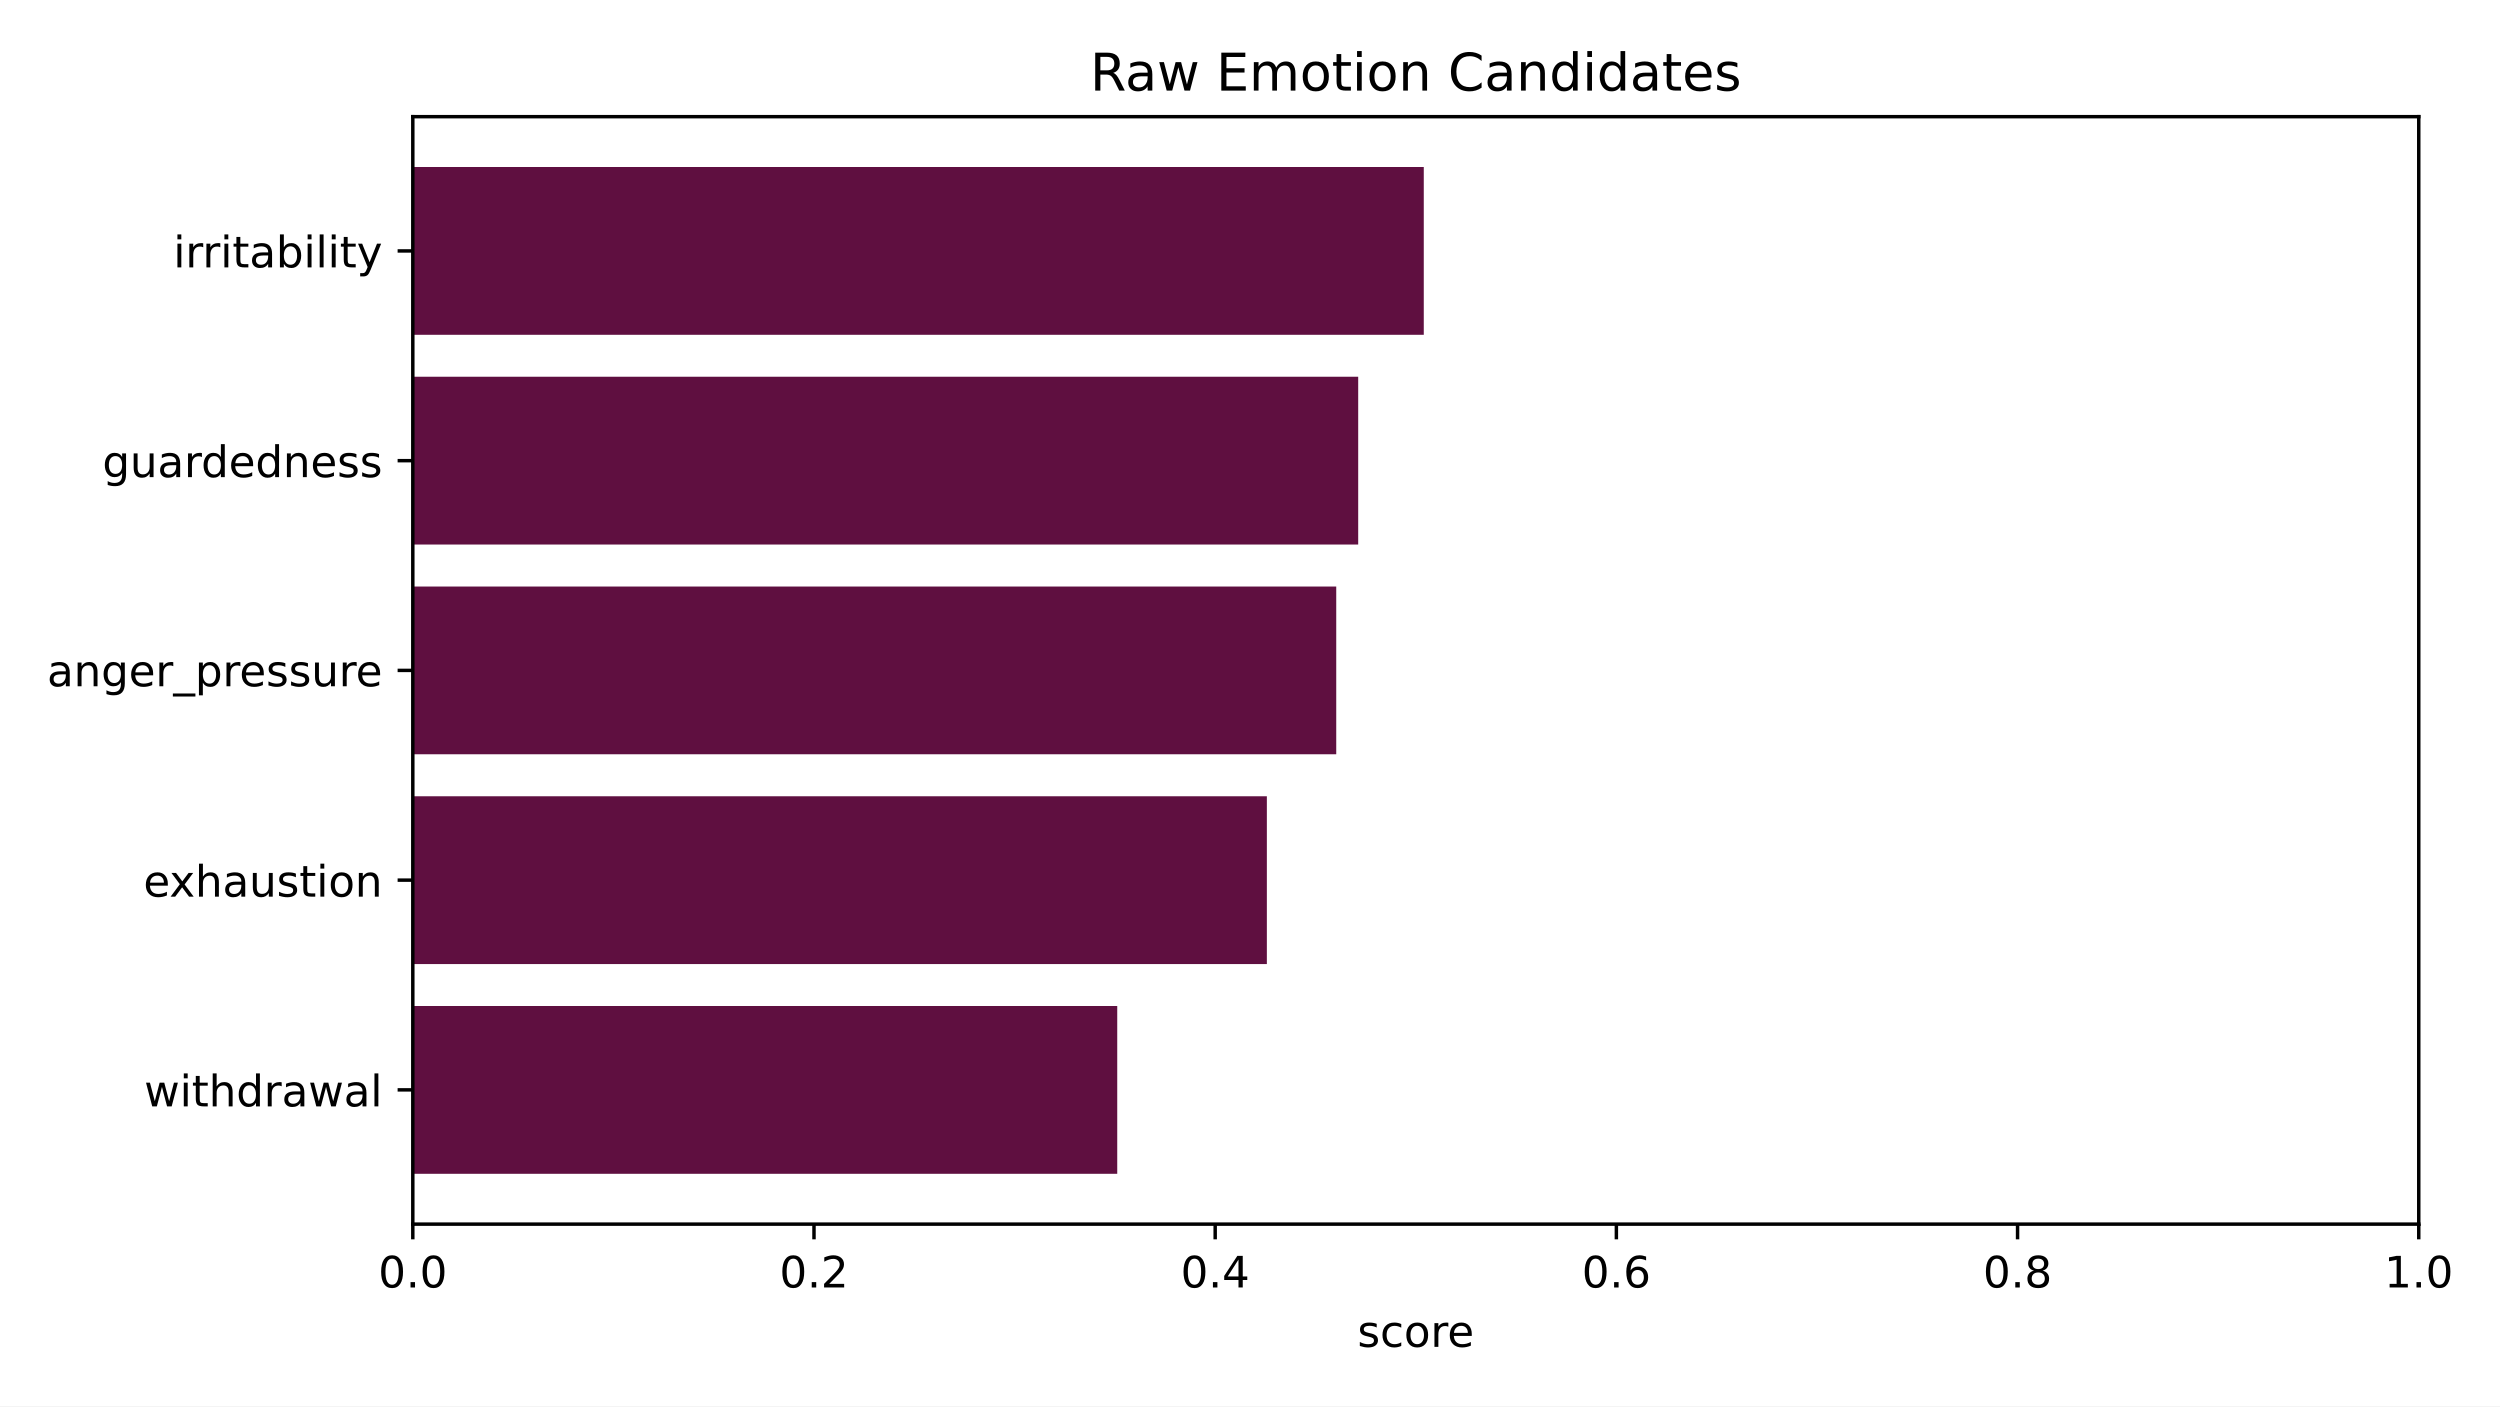
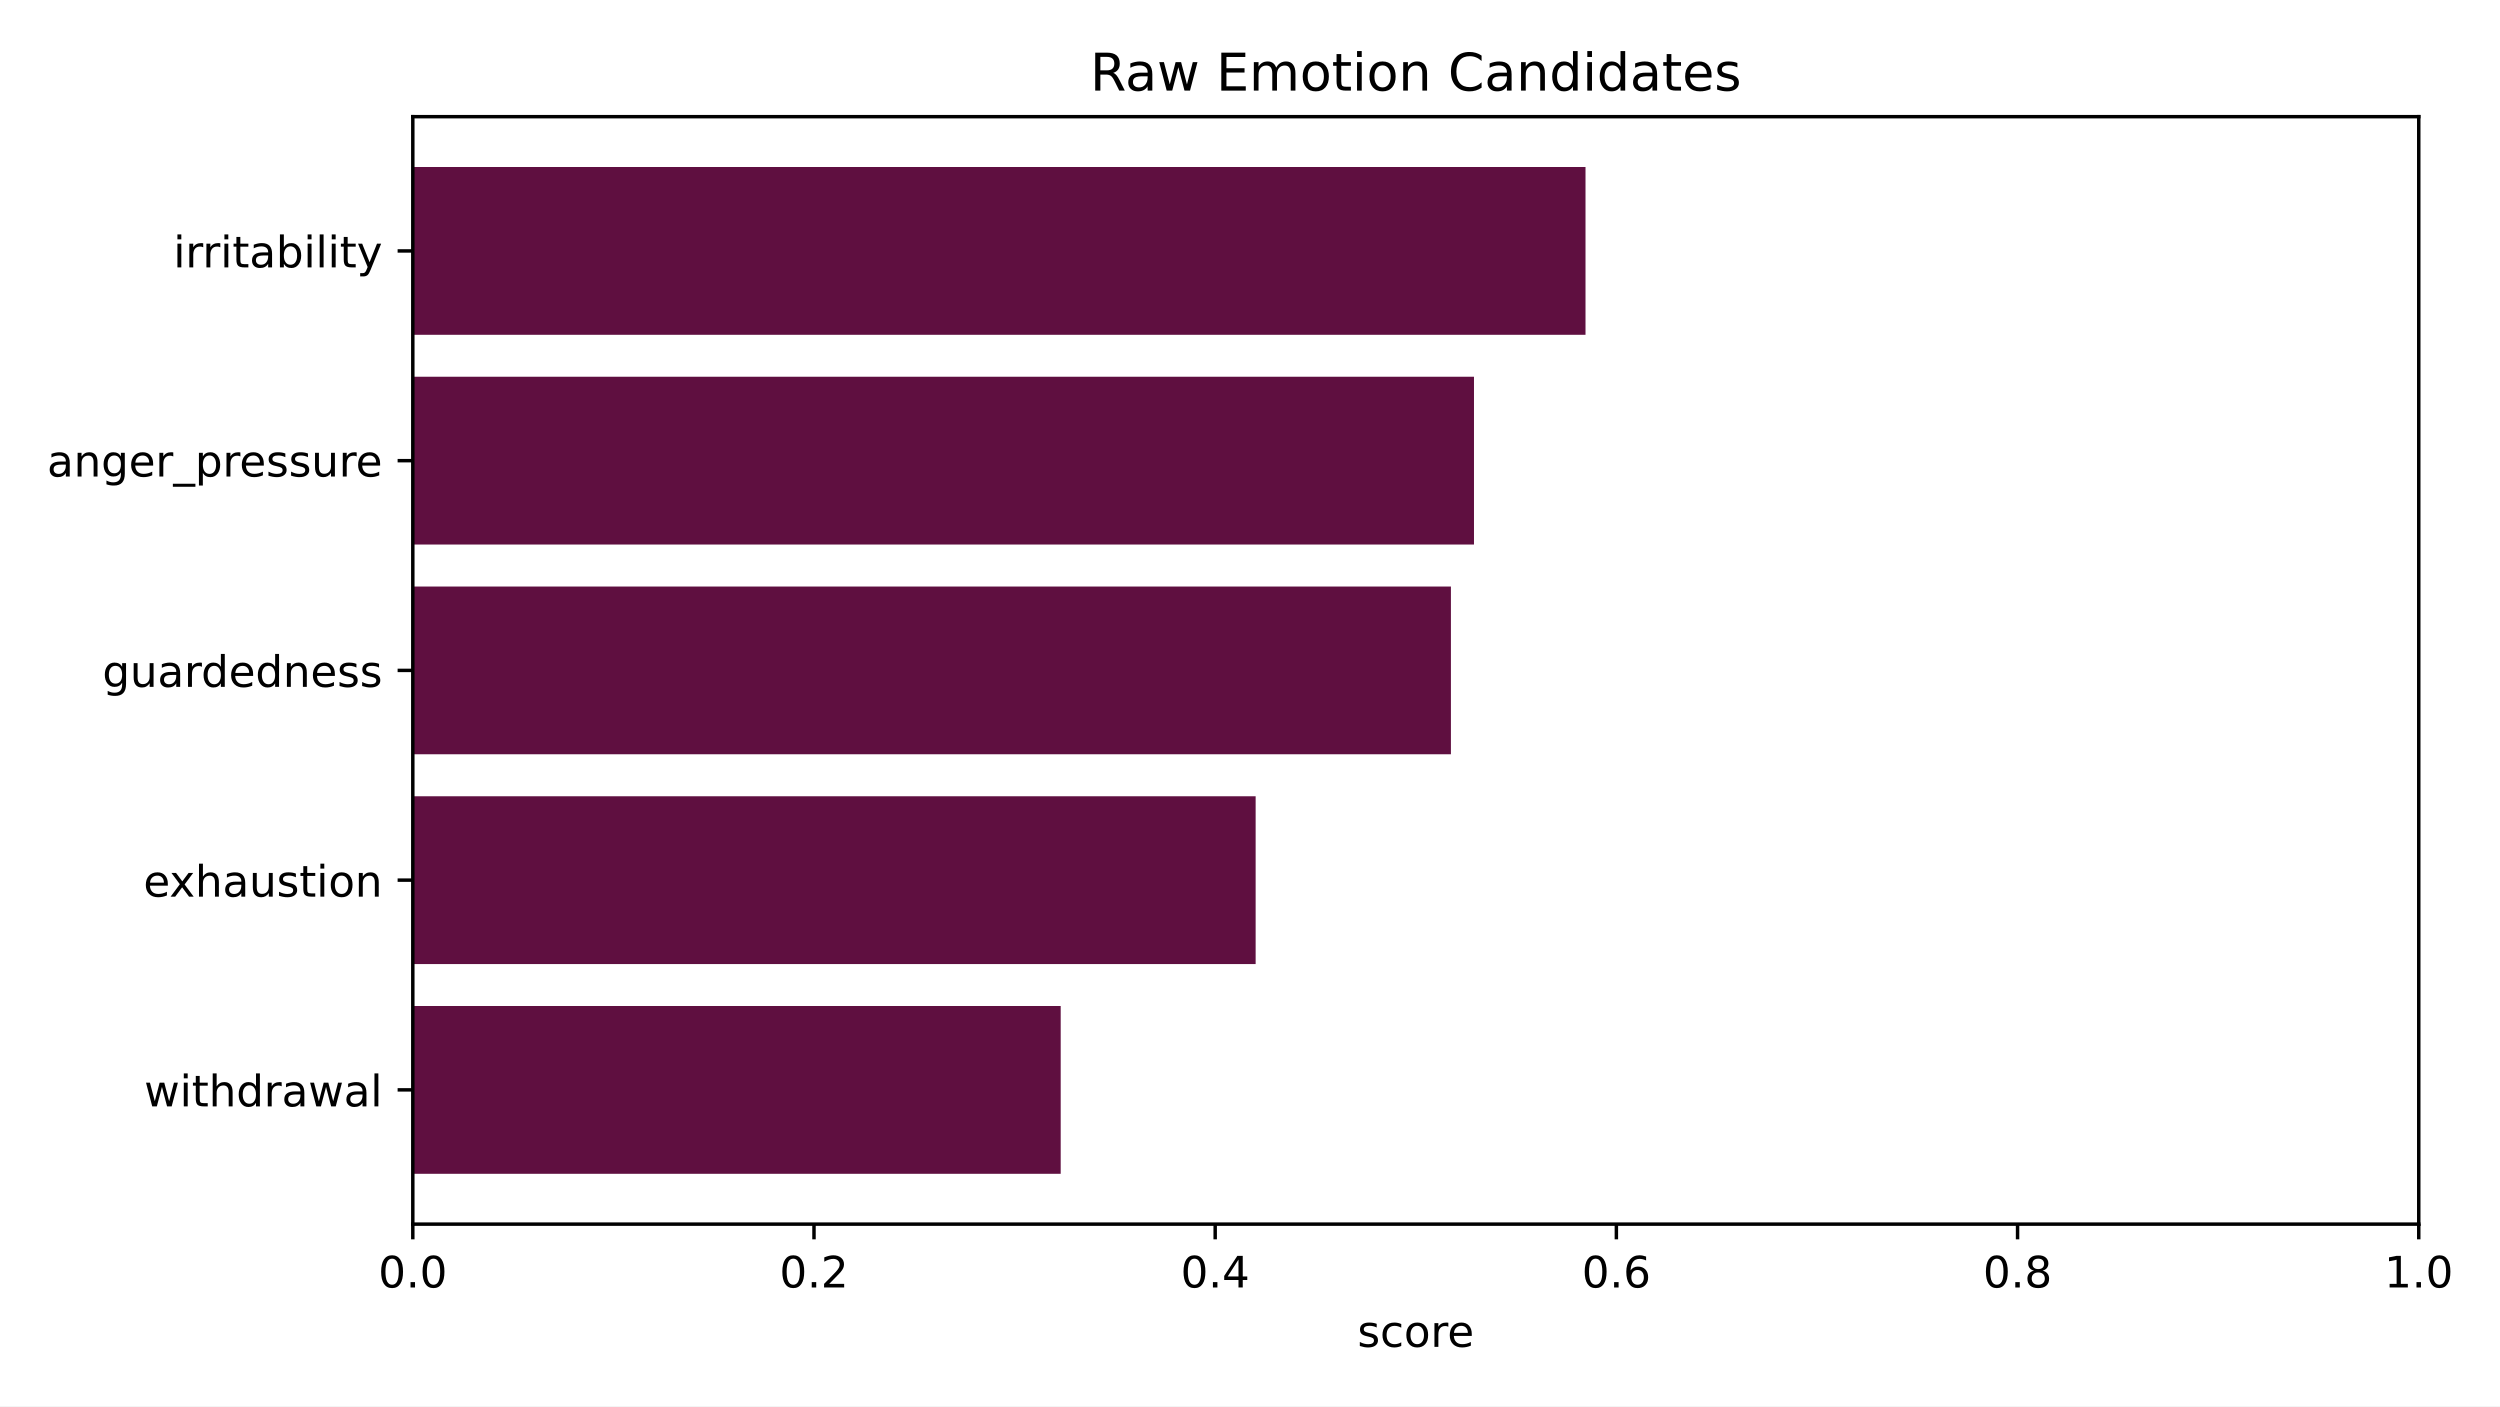
<svg xmlns="http://www.w3.org/2000/svg" xmlns:xlink="http://www.w3.org/1999/xlink" width="576pt" height="324pt" viewBox="0 0 576 324" version="1.1">
  <defs>
    <style type="text/css">*{stroke-linejoin: round; stroke-linecap: butt}</style>
  </defs>
  <g id="figure_1">
    <g id="patch_1">
      <path d="M 0 324  L 576 324  L 576 0  L 0 0  z " style="fill: #ffffff" />
    </g>
    <g id="axes_1">
      <g id="patch_2">
        <path d="M 95.11 282.04  L 557.28 282.04  L 557.28 26.88  L 95.11 26.88  z " style="fill: #ffffff" />
      </g>
      <g id="patch_3">
-         <path d="M 95.11 38.478  L 328.038 38.478  L 328.038 77.139  L 95.11 77.139  z " clip-path="url(#p30e79cfe92)" style="fill: #5f0f40" />
+         <path d="M 95.11 38.478  L 365.302 38.478  L 365.302 77.139  L 95.11 77.139  z " clip-path="url(#p0e1a3f50bd)" style="fill: #5f0f40" />
      </g>
      <g id="patch_4">
-         <path d="M 95.11 86.804  L 312.928 86.804  L 312.928 125.465  L 95.11 125.465  z " clip-path="url(#p30e79cfe92)" style="fill: #5f0f40" />
+         <path d="M 95.11 86.804  L 339.607 86.804  L 339.607 125.465  L 95.11 125.465  z " clip-path="url(#p0e1a3f50bd)" style="fill: #5f0f40" />
      </g>
      <g id="patch_5">
-         <path d="M 95.11 135.13  L 307.869 135.13  L 307.869 173.79  L 95.11 173.79  z " clip-path="url(#p30e79cfe92)" style="fill: #5f0f40" />
+         <path d="M 95.11 135.13  L 334.292 135.13  L 334.292 173.79  L 95.11 173.79  z " clip-path="url(#p0e1a3f50bd)" style="fill: #5f0f40" />
      </g>
      <g id="patch_6">
-         <path d="M 95.11 183.455  L 291.884 183.455  L 291.884 222.116  L 95.11 222.116  z " clip-path="url(#p30e79cfe92)" style="fill: #5f0f40" />
+         <path d="M 95.11 183.455  L 289.3 183.455  L 289.3 222.116  L 95.11 222.116  z " clip-path="url(#p0e1a3f50bd)" style="fill: #5f0f40" />
      </g>
      <g id="patch_7">
-         <path d="M 95.11 231.781  L 257.412 231.781  L 257.412 270.442  L 95.11 270.442  z " clip-path="url(#p30e79cfe92)" style="fill: #5f0f40" />
+         <path d="M 95.11 231.781  L 244.384 231.781  L 244.384 270.442  L 95.11 270.442  z " clip-path="url(#p0e1a3f50bd)" style="fill: #5f0f40" />
      </g>
      <g id="matplotlib.axis_1">
        <g id="xtick_1">
          <g id="line2d_1">
            <defs>
-               <path id="m977deb577b" d="M 0 0  L 0 3.5  " style="stroke: #000000; stroke-width: 0.8" />
+               <path id="meb6159e876" d="M 0 0  L 0 3.5  " style="stroke: #000000; stroke-width: 0.8" />
            </defs>
            <g>
-               <use xlink:href="#m977deb577b" x="95.11" y="282.04" style="stroke: #000000; stroke-width: 0.8" />
+               <use xlink:href="#meb6159e876" x="95.11" y="282.04" style="stroke: #000000; stroke-width: 0.8" />
            </g>
          </g>
          <g id="text_1">
            <g transform="translate(87.15844 296.6384) scale(0.1 -0.1)">
              <defs>
                <path id="DejaVuSans-30" d="M 2034 4250  Q 1547 4250 1301 3770  Q 1056 3291 1056 2328  Q 1056 1369 1301 889  Q 1547 409 2034 409  Q 2525 409 2770 889  Q 3016 1369 3016 2328  Q 3016 3291 2770 3770  Q 2525 4250 2034 4250  z M 2034 4750  Q 2819 4750 3233 4129  Q 3647 3509 3647 2328  Q 3647 1150 3233 529  Q 2819 -91 2034 -91  Q 1250 -91 836 529  Q 422 1150 422 2328  Q 422 3509 836 4129  Q 1250 4750 2034 4750  z " transform="scale(0.015625)" />
                <path id="DejaVuSans-2e" d="M 684 794  L 1344 794  L 1344 0  L 684 0  L 684 794  z " transform="scale(0.015625)" />
              </defs>
              <use xlink:href="#DejaVuSans-30" />
              <use xlink:href="#DejaVuSans-2e" transform="translate(63.62305 0)" />
              <use xlink:href="#DejaVuSans-30" transform="translate(95.41016 0)" />
            </g>
          </g>
        </g>
        <g id="xtick_2">
          <g id="line2d_2">
            <g>
-               <use xlink:href="#m977deb577b" x="187.544" y="282.04" style="stroke: #000000; stroke-width: 0.8" />
+               <use xlink:href="#meb6159e876" x="187.544" y="282.04" style="stroke: #000000; stroke-width: 0.8" />
            </g>
          </g>
          <g id="text_2">
            <g transform="translate(179.5924 296.6384) scale(0.1 -0.1)">
              <defs>
                <path id="DejaVuSans-32" d="M 1228 531  L 3431 531  L 3431 0  L 469 0  L 469 531  Q 828 903 1448 1529  Q 2069 2156 2228 2338  Q 2531 2678 2651 2914  Q 2772 3150 2772 3378  Q 2772 3750 2511 3984  Q 2250 4219 1831 4219  Q 1534 4219 1204 4116  Q 875 4013 500 3803  L 500 4441  Q 881 4594 1212 4672  Q 1544 4750 1819 4750  Q 2544 4750 2975 4387  Q 3406 4025 3406 3419  Q 3406 3131 3298 2873  Q 3191 2616 2906 2266  Q 2828 2175 2409 1742  Q 1991 1309 1228 531  z " transform="scale(0.015625)" />
              </defs>
              <use xlink:href="#DejaVuSans-30" />
              <use xlink:href="#DejaVuSans-2e" transform="translate(63.62305 0)" />
              <use xlink:href="#DejaVuSans-32" transform="translate(95.41016 0)" />
            </g>
          </g>
        </g>
        <g id="xtick_3">
          <g id="line2d_3">
            <g>
-               <use xlink:href="#m977deb577b" x="279.978" y="282.04" style="stroke: #000000; stroke-width: 0.8" />
+               <use xlink:href="#meb6159e876" x="279.978" y="282.04" style="stroke: #000000; stroke-width: 0.8" />
            </g>
          </g>
          <g id="text_3">
            <g transform="translate(272.0264 296.6384) scale(0.1 -0.1)">
              <defs>
                <path id="DejaVuSans-34" d="M 2419 4116  L 825 1625  L 2419 1625  L 2419 4116  z M 2253 4666  L 3047 4666  L 3047 1625  L 3713 1625  L 3713 1100  L 3047 1100  L 3047 0  L 2419 0  L 2419 1100  L 313 1100  L 313 1709  L 2253 4666  z " transform="scale(0.015625)" />
              </defs>
              <use xlink:href="#DejaVuSans-30" />
              <use xlink:href="#DejaVuSans-2e" transform="translate(63.62305 0)" />
              <use xlink:href="#DejaVuSans-34" transform="translate(95.41016 0)" />
            </g>
          </g>
        </g>
        <g id="xtick_4">
          <g id="line2d_4">
            <g>
-               <use xlink:href="#m977deb577b" x="372.412" y="282.04" style="stroke: #000000; stroke-width: 0.8" />
+               <use xlink:href="#meb6159e876" x="372.412" y="282.04" style="stroke: #000000; stroke-width: 0.8" />
            </g>
          </g>
          <g id="text_4">
            <g transform="translate(364.4604 296.6384) scale(0.1 -0.1)">
              <defs>
                <path id="DejaVuSans-36" d="M 2113 2584  Q 1688 2584 1439 2293  Q 1191 2003 1191 1497  Q 1191 994 1439 701  Q 1688 409 2113 409  Q 2538 409 2786 701  Q 3034 994 3034 1497  Q 3034 2003 2786 2293  Q 2538 2584 2113 2584  z M 3366 4563  L 3366 3988  Q 3128 4100 2886 4159  Q 2644 4219 2406 4219  Q 1781 4219 1451 3797  Q 1122 3375 1075 2522  Q 1259 2794 1537 2939  Q 1816 3084 2150 3084  Q 2853 3084 3261 2657  Q 3669 2231 3669 1497  Q 3669 778 3244 343  Q 2819 -91 2113 -91  Q 1303 -91 875 529  Q 447 1150 447 2328  Q 447 3434 972 4092  Q 1497 4750 2381 4750  Q 2619 4750 2861 4703  Q 3103 4656 3366 4563  z " transform="scale(0.015625)" />
              </defs>
              <use xlink:href="#DejaVuSans-30" />
              <use xlink:href="#DejaVuSans-2e" transform="translate(63.62305 0)" />
              <use xlink:href="#DejaVuSans-36" transform="translate(95.41016 0)" />
            </g>
          </g>
        </g>
        <g id="xtick_5">
          <g id="line2d_5">
            <g>
-               <use xlink:href="#m977deb577b" x="464.846" y="282.04" style="stroke: #000000; stroke-width: 0.8" />
+               <use xlink:href="#meb6159e876" x="464.846" y="282.04" style="stroke: #000000; stroke-width: 0.8" />
            </g>
          </g>
          <g id="text_5">
            <g transform="translate(456.8944 296.6384) scale(0.1 -0.1)">
              <defs>
                <path id="DejaVuSans-38" d="M 2034 2216  Q 1584 2216 1326 1975  Q 1069 1734 1069 1313  Q 1069 891 1326 650  Q 1584 409 2034 409  Q 2484 409 2743 651  Q 3003 894 3003 1313  Q 3003 1734 2745 1975  Q 2488 2216 2034 2216  z M 1403 2484  Q 997 2584 770 2862  Q 544 3141 544 3541  Q 544 4100 942 4425  Q 1341 4750 2034 4750  Q 2731 4750 3128 4425  Q 3525 4100 3525 3541  Q 3525 3141 3298 2862  Q 3072 2584 2669 2484  Q 3125 2378 3379 2068  Q 3634 1759 3634 1313  Q 3634 634 3220 271  Q 2806 -91 2034 -91  Q 1263 -91 848 271  Q 434 634 434 1313  Q 434 1759 690 2068  Q 947 2378 1403 2484  z M 1172 3481  Q 1172 3119 1398 2916  Q 1625 2713 2034 2713  Q 2441 2713 2670 2916  Q 2900 3119 2900 3481  Q 2900 3844 2670 4047  Q 2441 4250 2034 4250  Q 1625 4250 1398 4047  Q 1172 3844 1172 3481  z " transform="scale(0.015625)" />
              </defs>
              <use xlink:href="#DejaVuSans-30" />
              <use xlink:href="#DejaVuSans-2e" transform="translate(63.62305 0)" />
              <use xlink:href="#DejaVuSans-38" transform="translate(95.41016 0)" />
            </g>
          </g>
        </g>
        <g id="xtick_6">
          <g id="line2d_6">
            <g>
-               <use xlink:href="#m977deb577b" x="557.28" y="282.04" style="stroke: #000000; stroke-width: 0.8" />
+               <use xlink:href="#meb6159e876" x="557.28" y="282.04" style="stroke: #000000; stroke-width: 0.8" />
            </g>
          </g>
          <g id="text_6">
            <g transform="translate(549.3284 296.6384) scale(0.1 -0.1)">
              <defs>
                <path id="DejaVuSans-31" d="M 794 531  L 1825 531  L 1825 4091  L 703 3866  L 703 4441  L 1819 4666  L 2450 4666  L 2450 531  L 3481 531  L 3481 0  L 794 0  L 794 531  z " transform="scale(0.015625)" />
              </defs>
              <use xlink:href="#DejaVuSans-31" />
              <use xlink:href="#DejaVuSans-2e" transform="translate(63.62305 0)" />
              <use xlink:href="#DejaVuSans-30" transform="translate(95.41016 0)" />
            </g>
          </g>
        </g>
        <g id="text_7">
          <g transform="translate(312.7622 310.3166) scale(0.1 -0.1)">
            <defs>
              <path id="DejaVuSans-73" d="M 2834 3397  L 2834 2853  Q 2591 2978 2328 3040  Q 2066 3103 1784 3103  Q 1356 3103 1142 2972  Q 928 2841 928 2578  Q 928 2378 1081 2264  Q 1234 2150 1697 2047  L 1894 2003  Q 2506 1872 2764 1633  Q 3022 1394 3022 966  Q 3022 478 2636 193  Q 2250 -91 1575 -91  Q 1294 -91 989 -36  Q 684 19 347 128  L 347 722  Q 666 556 975 473  Q 1284 391 1588 391  Q 1994 391 2212 530  Q 2431 669 2431 922  Q 2431 1156 2273 1281  Q 2116 1406 1581 1522  L 1381 1569  Q 847 1681 609 1914  Q 372 2147 372 2553  Q 372 3047 722 3315  Q 1072 3584 1716 3584  Q 2034 3584 2315 3537  Q 2597 3491 2834 3397  z " transform="scale(0.015625)" />
              <path id="DejaVuSans-63" d="M 3122 3366  L 3122 2828  Q 2878 2963 2633 3030  Q 2388 3097 2138 3097  Q 1578 3097 1268 2742  Q 959 2388 959 1747  Q 959 1106 1268 751  Q 1578 397 2138 397  Q 2388 397 2633 464  Q 2878 531 3122 666  L 3122 134  Q 2881 22 2623 -34  Q 2366 -91 2075 -91  Q 1284 -91 818 406  Q 353 903 353 1747  Q 353 2603 823 3093  Q 1294 3584 2113 3584  Q 2378 3584 2631 3529  Q 2884 3475 3122 3366  z " transform="scale(0.015625)" />
              <path id="DejaVuSans-6f" d="M 1959 3097  Q 1497 3097 1228 2736  Q 959 2375 959 1747  Q 959 1119 1226 758  Q 1494 397 1959 397  Q 2419 397 2687 759  Q 2956 1122 2956 1747  Q 2956 2369 2687 2733  Q 2419 3097 1959 3097  z M 1959 3584  Q 2709 3584 3137 3096  Q 3566 2609 3566 1747  Q 3566 888 3137 398  Q 2709 -91 1959 -91  Q 1206 -91 779 398  Q 353 888 353 1747  Q 353 2609 779 3096  Q 1206 3584 1959 3584  z " transform="scale(0.015625)" />
              <path id="DejaVuSans-72" d="M 2631 2963  Q 2534 3019 2420 3045  Q 2306 3072 2169 3072  Q 1681 3072 1420 2755  Q 1159 2438 1159 1844  L 1159 0  L 581 0  L 581 3500  L 1159 3500  L 1159 2956  Q 1341 3275 1631 3429  Q 1922 3584 2338 3584  Q 2397 3584 2469 3576  Q 2541 3569 2628 3553  L 2631 2963  z " transform="scale(0.015625)" />
              <path id="DejaVuSans-65" d="M 3597 1894  L 3597 1613  L 953 1613  Q 991 1019 1311 708  Q 1631 397 2203 397  Q 2534 397 2845 478  Q 3156 559 3463 722  L 3463 178  Q 3153 47 2828 -22  Q 2503 -91 2169 -91  Q 1331 -91 842 396  Q 353 884 353 1716  Q 353 2575 817 3079  Q 1281 3584 2069 3584  Q 2775 3584 3186 3129  Q 3597 2675 3597 1894  z M 3022 2063  Q 3016 2534 2758 2815  Q 2500 3097 2075 3097  Q 1594 3097 1305 2825  Q 1016 2553 972 2059  L 3022 2063  z " transform="scale(0.015625)" />
            </defs>
            <use xlink:href="#DejaVuSans-73" />
            <use xlink:href="#DejaVuSans-63" transform="translate(52.09961 0)" />
            <use xlink:href="#DejaVuSans-6f" transform="translate(107.0801 0)" />
            <use xlink:href="#DejaVuSans-72" transform="translate(168.2617 0)" />
            <use xlink:href="#DejaVuSans-65" transform="translate(207.125 0)" />
          </g>
        </g>
      </g>
      <g id="matplotlib.axis_2">
        <g id="ytick_1">
          <g id="line2d_7">
            <defs>
-               <path id="m7dade31299" d="M 0 0  L -3.5 0  " style="stroke: #000000; stroke-width: 0.8" />
+               <path id="m310b41d76e" d="M 0 0  L -3.5 0  " style="stroke: #000000; stroke-width: 0.8" />
            </defs>
            <g>
-               <use xlink:href="#m7dade31299" x="95.11" y="57.808" style="stroke: #000000; stroke-width: 0.8" />
+               <use xlink:href="#m310b41d76e" x="95.11" y="57.808" style="stroke: #000000; stroke-width: 0.8" />
            </g>
          </g>
          <g id="text_8">
            <g transform="translate(39.93656 61.6077) scale(0.1 -0.1)">
              <defs>
                <path id="DejaVuSans-69" d="M 603 3500  L 1178 3500  L 1178 0  L 603 0  L 603 3500  z M 603 4863  L 1178 4863  L 1178 4134  L 603 4134  L 603 4863  z " transform="scale(0.015625)" />
                <path id="DejaVuSans-74" d="M 1172 4494  L 1172 3500  L 2356 3500  L 2356 3053  L 1172 3053  L 1172 1153  Q 1172 725 1289 603  Q 1406 481 1766 481  L 2356 481  L 2356 0  L 1766 0  Q 1100 0 847 248  Q 594 497 594 1153  L 594 3053  L 172 3053  L 172 3500  L 594 3500  L 594 4494  L 1172 4494  z " transform="scale(0.015625)" />
                <path id="DejaVuSans-61" d="M 2194 1759  Q 1497 1759 1228 1600  Q 959 1441 959 1056  Q 959 750 1161 570  Q 1363 391 1709 391  Q 2188 391 2477 730  Q 2766 1069 2766 1631  L 2766 1759  L 2194 1759  z M 3341 1997  L 3341 0  L 2766 0  L 2766 531  Q 2569 213 2275 61  Q 1981 -91 1556 -91  Q 1019 -91 701 211  Q 384 513 384 1019  Q 384 1609 779 1909  Q 1175 2209 1959 2209  L 2766 2209  L 2766 2266  Q 2766 2663 2505 2880  Q 2244 3097 1772 3097  Q 1472 3097 1187 3025  Q 903 2953 641 2809  L 641 3341  Q 956 3463 1253 3523  Q 1550 3584 1831 3584  Q 2591 3584 2966 3190  Q 3341 2797 3341 1997  z " transform="scale(0.015625)" />
                <path id="DejaVuSans-62" d="M 3116 1747  Q 3116 2381 2855 2742  Q 2594 3103 2138 3103  Q 1681 3103 1420 2742  Q 1159 2381 1159 1747  Q 1159 1113 1420 752  Q 1681 391 2138 391  Q 2594 391 2855 752  Q 3116 1113 3116 1747  z M 1159 2969  Q 1341 3281 1617 3432  Q 1894 3584 2278 3584  Q 2916 3584 3314 3078  Q 3713 2572 3713 1747  Q 3713 922 3314 415  Q 2916 -91 2278 -91  Q 1894 -91 1617 61  Q 1341 213 1159 525  L 1159 0  L 581 0  L 581 4863  L 1159 4863  L 1159 2969  z " transform="scale(0.015625)" />
                <path id="DejaVuSans-6c" d="M 603 4863  L 1178 4863  L 1178 0  L 603 0  L 603 4863  z " transform="scale(0.015625)" />
                <path id="DejaVuSans-79" d="M 2059 -325  Q 1816 -950 1584 -1140  Q 1353 -1331 966 -1331  L 506 -1331  L 506 -850  L 844 -850  Q 1081 -850 1212 -737  Q 1344 -625 1503 -206  L 1606 56  L 191 3500  L 800 3500  L 1894 763  L 2988 3500  L 3597 3500  L 2059 -325  z " transform="scale(0.015625)" />
              </defs>
              <use xlink:href="#DejaVuSans-69" />
              <use xlink:href="#DejaVuSans-72" transform="translate(27.7832 0)" />
              <use xlink:href="#DejaVuSans-72" transform="translate(67.14648 0)" />
              <use xlink:href="#DejaVuSans-69" transform="translate(108.2598 0)" />
              <use xlink:href="#DejaVuSans-74" transform="translate(136.043 0)" />
              <use xlink:href="#DejaVuSans-61" transform="translate(175.252 0)" />
              <use xlink:href="#DejaVuSans-62" transform="translate(236.5312 0)" />
              <use xlink:href="#DejaVuSans-69" transform="translate(300.0078 0)" />
              <use xlink:href="#DejaVuSans-6c" transform="translate(327.791 0)" />
              <use xlink:href="#DejaVuSans-69" transform="translate(355.5742 0)" />
              <use xlink:href="#DejaVuSans-74" transform="translate(383.3574 0)" />
              <use xlink:href="#DejaVuSans-79" transform="translate(422.5664 0)" />
            </g>
          </g>
        </g>
        <g id="ytick_2">
          <g id="line2d_8">
            <g>
-               <use xlink:href="#m7dade31299" x="95.11" y="106.134" style="stroke: #000000; stroke-width: 0.8" />
+               <use xlink:href="#m310b41d76e" x="95.11" y="106.134" style="stroke: #000000; stroke-width: 0.8" />
            </g>
          </g>
          <g id="text_9">
-             <g transform="translate(23.60063 109.9335) scale(0.1 -0.1)">
-               <defs>
+             <g transform="translate(10.84906 109.7944) scale(0.1 -0.1)">
+               <defs>
+                 <path id="DejaVuSans-6e" d="M 3513 2113  L 3513 0  L 2938 0  L 2938 2094  Q 2938 2591 2744 2837  Q 2550 3084 2163 3084  Q 1697 3084 1428 2787  Q 1159 2491 1159 1978  L 1159 0  L 581 0  L 581 3500  L 1159 3500  L 1159 2956  Q 1366 3272 1645 3428  Q 1925 3584 2291 3584  Q 2894 3584 3203 3211  Q 3513 2838 3513 2113  z " transform="scale(0.015625)" />
                <path id="DejaVuSans-67" d="M 2906 1791  Q 2906 2416 2648 2759  Q 2391 3103 1925 3103  Q 1463 3103 1205 2759  Q 947 2416 947 1791  Q 947 1169 1205 825  Q 1463 481 1925 481  Q 2391 481 2648 825  Q 2906 1169 2906 1791  z M 3481 434  Q 3481 -459 3084 -895  Q 2688 -1331 1869 -1331  Q 1566 -1331 1297 -1286  Q 1028 -1241 775 -1147  L 775 -588  Q 1028 -725 1275 -790  Q 1522 -856 1778 -856  Q 2344 -856 2625 -561  Q 2906 -266 2906 331  L 2906 616  Q 2728 306 2450 153  Q 2172 0 1784 0  Q 1141 0 747 490  Q 353 981 353 1791  Q 353 2603 747 3093  Q 1141 3584 1784 3584  Q 2172 3584 2450 3431  Q 2728 3278 2906 2969  L 2906 3500  L 3481 3500  L 3481 434  z " transform="scale(0.015625)" />
-                 <path id="DejaVuSans-75" d="M 544 1381  L 544 3500  L 1119 3500  L 1119 1403  Q 1119 906 1312 657  Q 1506 409 1894 409  Q 2359 409 2629 706  Q 2900 1003 2900 1516  L 2900 3500  L 3475 3500  L 3475 0  L 2900 0  L 2900 538  Q 2691 219 2414 64  Q 2138 -91 1772 -91  Q 1169 -91 856 284  Q 544 659 544 1381  z M 1991 3584  L 1991 3584  z " transform="scale(0.015625)" />
-                 <path id="DejaVuSans-64" d="M 2906 2969  L 2906 4863  L 3481 4863  L 3481 0  L 2906 0  L 2906 525  Q 2725 213 2448 61  Q 2172 -91 1784 -91  Q 1150 -91 751 415  Q 353 922 353 1747  Q 353 2572 751 3078  Q 1150 3584 1784 3584  Q 2172 3584 2448 3432  Q 2725 3281 2906 2969  z M 947 1747  Q 947 1113 1208 752  Q 1469 391 1925 391  Q 2381 391 2643 752  Q 2906 1113 2906 1747  Q 2906 2381 2643 2742  Q 2381 3103 1925 3103  Q 1469 3103 1208 2742  Q 947 2381 947 1747  z " transform="scale(0.015625)" />
-                 <path id="DejaVuSans-6e" d="M 3513 2113  L 3513 0  L 2938 0  L 2938 2094  Q 2938 2591 2744 2837  Q 2550 3084 2163 3084  Q 1697 3084 1428 2787  Q 1159 2491 1159 1978  L 1159 0  L 581 0  L 581 3500  L 1159 3500  L 1159 2956  Q 1366 3272 1645 3428  Q 1925 3584 2291 3584  Q 2894 3584 3203 3211  Q 3513 2838 3513 2113  z " transform="scale(0.015625)" />
-               </defs>
-               <use xlink:href="#DejaVuSans-67" />
-               <use xlink:href="#DejaVuSans-75" transform="translate(63.47656 0)" />
-               <use xlink:href="#DejaVuSans-61" transform="translate(126.8555 0)" />
-               <use xlink:href="#DejaVuSans-72" transform="translate(188.1348 0)" />
-               <use xlink:href="#DejaVuSans-64" transform="translate(227.498 0)" />
-               <use xlink:href="#DejaVuSans-65" transform="translate(290.9746 0)" />
-               <use xlink:href="#DejaVuSans-64" transform="translate(352.498 0)" />
-               <use xlink:href="#DejaVuSans-6e" transform="translate(415.9746 0)" />
-               <use xlink:href="#DejaVuSans-65" transform="translate(479.3535 0)" />
-               <use xlink:href="#DejaVuSans-73" transform="translate(540.877 0)" />
-               <use xlink:href="#DejaVuSans-73" transform="translate(592.9766 0)" />
-             </g>
-           </g>
-         </g>
-         <g id="ytick_3">
-           <g id="line2d_9">
-             <g>
-               <use xlink:href="#m7dade31299" x="95.11" y="154.46" style="stroke: #000000; stroke-width: 0.8" />
-             </g>
-           </g>
-           <g id="text_10">
-             <g transform="translate(10.84906 158.1202) scale(0.1 -0.1)">
-               <defs>
                <path id="DejaVuSans-5f" d="M 3263 -1063  L 3263 -1509  L -63 -1509  L -63 -1063  L 3263 -1063  z " transform="scale(0.015625)" />
                <path id="DejaVuSans-70" d="M 1159 525  L 1159 -1331  L 581 -1331  L 581 3500  L 1159 3500  L 1159 2969  Q 1341 3281 1617 3432  Q 1894 3584 2278 3584  Q 2916 3584 3314 3078  Q 3713 2572 3713 1747  Q 3713 922 3314 415  Q 2916 -91 2278 -91  Q 1894 -91 1617 61  Q 1341 213 1159 525  z M 3116 1747  Q 3116 2381 2855 2742  Q 2594 3103 2138 3103  Q 1681 3103 1420 2742  Q 1159 2381 1159 1747  Q 1159 1113 1420 752  Q 1681 391 2138 391  Q 2594 391 2855 752  Q 3116 1113 3116 1747  z " transform="scale(0.015625)" />
+                 <path id="DejaVuSans-75" d="M 544 1381  L 544 3500  L 1119 3500  L 1119 1403  Q 1119 906 1312 657  Q 1506 409 1894 409  Q 2359 409 2629 706  Q 2900 1003 2900 1516  L 2900 3500  L 3475 3500  L 3475 0  L 2900 0  L 2900 538  Q 2691 219 2414 64  Q 2138 -91 1772 -91  Q 1169 -91 856 284  Q 544 659 544 1381  z M 1991 3584  L 1991 3584  z " transform="scale(0.015625)" />
              </defs>
              <use xlink:href="#DejaVuSans-61" />
              <use xlink:href="#DejaVuSans-6e" transform="translate(61.2793 0)" />
              <use xlink:href="#DejaVuSans-67" transform="translate(124.6582 0)" />
              <use xlink:href="#DejaVuSans-65" transform="translate(188.1348 0)" />
              <use xlink:href="#DejaVuSans-72" transform="translate(249.6582 0)" />
              <use xlink:href="#DejaVuSans-5f" transform="translate(290.7715 0)" />
              <use xlink:href="#DejaVuSans-70" transform="translate(340.7715 0)" />
              <use xlink:href="#DejaVuSans-72" transform="translate(404.248 0)" />
              <use xlink:href="#DejaVuSans-65" transform="translate(443.1113 0)" />
              <use xlink:href="#DejaVuSans-73" transform="translate(504.6348 0)" />
              <use xlink:href="#DejaVuSans-73" transform="translate(556.7344 0)" />
              <use xlink:href="#DejaVuSans-75" transform="translate(608.834 0)" />
              <use xlink:href="#DejaVuSans-72" transform="translate(672.2129 0)" />
              <use xlink:href="#DejaVuSans-65" transform="translate(711.0762 0)" />
            </g>
          </g>
        </g>
+         <g id="ytick_3">
+           <g id="line2d_9">
+             <g>
+               <use xlink:href="#m310b41d76e" x="95.11" y="154.46" style="stroke: #000000; stroke-width: 0.8" />
+             </g>
+           </g>
+           <g id="text_10">
+             <g transform="translate(23.60063 158.2592) scale(0.1 -0.1)">
+               <defs>
+                 <path id="DejaVuSans-64" d="M 2906 2969  L 2906 4863  L 3481 4863  L 3481 0  L 2906 0  L 2906 525  Q 2725 213 2448 61  Q 2172 -91 1784 -91  Q 1150 -91 751 415  Q 353 922 353 1747  Q 353 2572 751 3078  Q 1150 3584 1784 3584  Q 2172 3584 2448 3432  Q 2725 3281 2906 2969  z M 947 1747  Q 947 1113 1208 752  Q 1469 391 1925 391  Q 2381 391 2643 752  Q 2906 1113 2906 1747  Q 2906 2381 2643 2742  Q 2381 3103 1925 3103  Q 1469 3103 1208 2742  Q 947 2381 947 1747  z " transform="scale(0.015625)" />
+               </defs>
+               <use xlink:href="#DejaVuSans-67" />
+               <use xlink:href="#DejaVuSans-75" transform="translate(63.47656 0)" />
+               <use xlink:href="#DejaVuSans-61" transform="translate(126.8555 0)" />
+               <use xlink:href="#DejaVuSans-72" transform="translate(188.1348 0)" />
+               <use xlink:href="#DejaVuSans-64" transform="translate(227.498 0)" />
+               <use xlink:href="#DejaVuSans-65" transform="translate(290.9746 0)" />
+               <use xlink:href="#DejaVuSans-64" transform="translate(352.498 0)" />
+               <use xlink:href="#DejaVuSans-6e" transform="translate(415.9746 0)" />
+               <use xlink:href="#DejaVuSans-65" transform="translate(479.3535 0)" />
+               <use xlink:href="#DejaVuSans-73" transform="translate(540.877 0)" />
+               <use xlink:href="#DejaVuSans-73" transform="translate(592.9766 0)" />
+             </g>
+           </g>
+         </g>
        <g id="ytick_4">
          <g id="line2d_10">
            <g>
-               <use xlink:href="#m7dade31299" x="95.11" y="202.786" style="stroke: #000000; stroke-width: 0.8" />
+               <use xlink:href="#m310b41d76e" x="95.11" y="202.786" style="stroke: #000000; stroke-width: 0.8" />
            </g>
          </g>
          <g id="text_11">
            <g transform="translate(33.04594 206.585) scale(0.1 -0.1)">
              <defs>
                <path id="DejaVuSans-78" d="M 3513 3500  L 2247 1797  L 3578 0  L 2900 0  L 1881 1375  L 863 0  L 184 0  L 1544 1831  L 300 3500  L 978 3500  L 1906 2253  L 2834 3500  L 3513 3500  z " transform="scale(0.015625)" />
                <path id="DejaVuSans-68" d="M 3513 2113  L 3513 0  L 2938 0  L 2938 2094  Q 2938 2591 2744 2837  Q 2550 3084 2163 3084  Q 1697 3084 1428 2787  Q 1159 2491 1159 1978  L 1159 0  L 581 0  L 581 4863  L 1159 4863  L 1159 2956  Q 1366 3272 1645 3428  Q 1925 3584 2291 3584  Q 2894 3584 3203 3211  Q 3513 2838 3513 2113  z " transform="scale(0.015625)" />
              </defs>
              <use xlink:href="#DejaVuSans-65" />
              <use xlink:href="#DejaVuSans-78" transform="translate(59.77344 0)" />
              <use xlink:href="#DejaVuSans-68" transform="translate(118.9531 0)" />
              <use xlink:href="#DejaVuSans-61" transform="translate(182.332 0)" />
              <use xlink:href="#DejaVuSans-75" transform="translate(243.6113 0)" />
              <use xlink:href="#DejaVuSans-73" transform="translate(306.9902 0)" />
              <use xlink:href="#DejaVuSans-74" transform="translate(359.0898 0)" />
              <use xlink:href="#DejaVuSans-69" transform="translate(398.2988 0)" />
              <use xlink:href="#DejaVuSans-6f" transform="translate(426.082 0)" />
              <use xlink:href="#DejaVuSans-6e" transform="translate(487.2637 0)" />
            </g>
          </g>
        </g>
        <g id="ytick_5">
          <g id="line2d_11">
            <g>
-               <use xlink:href="#m7dade31299" x="95.11" y="251.112" style="stroke: #000000; stroke-width: 0.8" />
+               <use xlink:href="#m310b41d76e" x="95.11" y="251.112" style="stroke: #000000; stroke-width: 0.8" />
            </g>
          </g>
          <g id="text_12">
            <g transform="translate(33.22406 254.9107) scale(0.1 -0.1)">
              <defs>
                <path id="DejaVuSans-77" d="M 269 3500  L 844 3500  L 1563 769  L 2278 3500  L 2956 3500  L 3675 769  L 4391 3500  L 4966 3500  L 4050 0  L 3372 0  L 2619 2869  L 1863 0  L 1184 0  L 269 3500  z " transform="scale(0.015625)" />
              </defs>
              <use xlink:href="#DejaVuSans-77" />
              <use xlink:href="#DejaVuSans-69" transform="translate(81.78711 0)" />
              <use xlink:href="#DejaVuSans-74" transform="translate(109.5703 0)" />
              <use xlink:href="#DejaVuSans-68" transform="translate(148.7793 0)" />
              <use xlink:href="#DejaVuSans-64" transform="translate(212.1582 0)" />
              <use xlink:href="#DejaVuSans-72" transform="translate(275.6348 0)" />
              <use xlink:href="#DejaVuSans-61" transform="translate(316.748 0)" />
              <use xlink:href="#DejaVuSans-77" transform="translate(378.0273 0)" />
              <use xlink:href="#DejaVuSans-61" transform="translate(459.8145 0)" />
              <use xlink:href="#DejaVuSans-6c" transform="translate(521.0938 0)" />
            </g>
          </g>
        </g>
      </g>
      <g id="patch_8">
        <path d="M 95.11 282.04  L 95.11 26.88  " style="fill: none; stroke: #000000; stroke-width: 0.8; stroke-linejoin: miter; stroke-linecap: square" />
      </g>
      <g id="patch_9">
        <path d="M 557.28 282.04  L 557.28 26.88  " style="fill: none; stroke: #000000; stroke-width: 0.8; stroke-linejoin: miter; stroke-linecap: square" />
      </g>
      <g id="patch_10">
        <path d="M 95.11 282.04  L 557.28 282.04  " style="fill: none; stroke: #000000; stroke-width: 0.8; stroke-linejoin: miter; stroke-linecap: square" />
      </g>
      <g id="patch_11">
        <path d="M 95.11 26.88  L 557.28 26.88  " style="fill: none; stroke: #000000; stroke-width: 0.8; stroke-linejoin: miter; stroke-linecap: square" />
      </g>
      <g id="text_13">
        <g transform="translate(251.1631 20.88) scale(0.12 -0.12)">
          <defs>
            <path id="DejaVuSans-52" d="M 2841 2188  Q 3044 2119 3236 1894  Q 3428 1669 3622 1275  L 4263 0  L 3584 0  L 2988 1197  Q 2756 1666 2539 1819  Q 2322 1972 1947 1972  L 1259 1972  L 1259 0  L 628 0  L 628 4666  L 2053 4666  Q 2853 4666 3247 4331  Q 3641 3997 3641 3322  Q 3641 2881 3436 2590  Q 3231 2300 2841 2188  z M 1259 4147  L 1259 2491  L 2053 2491  Q 2509 2491 2742 2702  Q 2975 2913 2975 3322  Q 2975 3731 2742 3939  Q 2509 4147 2053 4147  L 1259 4147  z " transform="scale(0.015625)" />
            <path id="DejaVuSans-20" transform="scale(0.015625)" />
            <path id="DejaVuSans-45" d="M 628 4666  L 3578 4666  L 3578 4134  L 1259 4134  L 1259 2753  L 3481 2753  L 3481 2222  L 1259 2222  L 1259 531  L 3634 531  L 3634 0  L 628 0  L 628 4666  z " transform="scale(0.015625)" />
            <path id="DejaVuSans-6d" d="M 3328 2828  Q 3544 3216 3844 3400  Q 4144 3584 4550 3584  Q 5097 3584 5394 3201  Q 5691 2819 5691 2113  L 5691 0  L 5113 0  L 5113 2094  Q 5113 2597 4934 2840  Q 4756 3084 4391 3084  Q 3944 3084 3684 2787  Q 3425 2491 3425 1978  L 3425 0  L 2847 0  L 2847 2094  Q 2847 2600 2669 2842  Q 2491 3084 2119 3084  Q 1678 3084 1418 2786  Q 1159 2488 1159 1978  L 1159 0  L 581 0  L 581 3500  L 1159 3500  L 1159 2956  Q 1356 3278 1631 3431  Q 1906 3584 2284 3584  Q 2666 3584 2933 3390  Q 3200 3197 3328 2828  z " transform="scale(0.015625)" />
            <path id="DejaVuSans-43" d="M 4122 4306  L 4122 3641  Q 3803 3938 3442 4084  Q 3081 4231 2675 4231  Q 1875 4231 1450 3742  Q 1025 3253 1025 2328  Q 1025 1406 1450 917  Q 1875 428 2675 428  Q 3081 428 3442 575  Q 3803 722 4122 1019  L 4122 359  Q 3791 134 3420 21  Q 3050 -91 2638 -91  Q 1578 -91 968 557  Q 359 1206 359 2328  Q 359 3453 968 4101  Q 1578 4750 2638 4750  Q 3056 4750 3426 4639  Q 3797 4528 4122 4306  z " transform="scale(0.015625)" />
          </defs>
          <use xlink:href="#DejaVuSans-52" />
          <use xlink:href="#DejaVuSans-61" transform="translate(67.23242 0)" />
          <use xlink:href="#DejaVuSans-77" transform="translate(128.5117 0)" />
          <use xlink:href="#DejaVuSans-20" transform="translate(210.2988 0)" />
          <use xlink:href="#DejaVuSans-45" transform="translate(242.0859 0)" />
          <use xlink:href="#DejaVuSans-6d" transform="translate(305.2695 0)" />
          <use xlink:href="#DejaVuSans-6f" transform="translate(402.6816 0)" />
          <use xlink:href="#DejaVuSans-74" transform="translate(463.8633 0)" />
          <use xlink:href="#DejaVuSans-69" transform="translate(503.0723 0)" />
          <use xlink:href="#DejaVuSans-6f" transform="translate(530.8555 0)" />
          <use xlink:href="#DejaVuSans-6e" transform="translate(592.0371 0)" />
          <use xlink:href="#DejaVuSans-20" transform="translate(655.416 0)" />
          <use xlink:href="#DejaVuSans-43" transform="translate(687.2031 0)" />
          <use xlink:href="#DejaVuSans-61" transform="translate(757.0273 0)" />
          <use xlink:href="#DejaVuSans-6e" transform="translate(818.3066 0)" />
          <use xlink:href="#DejaVuSans-64" transform="translate(881.6855 0)" />
          <use xlink:href="#DejaVuSans-69" transform="translate(945.1621 0)" />
          <use xlink:href="#DejaVuSans-64" transform="translate(972.9453 0)" />
          <use xlink:href="#DejaVuSans-61" transform="translate(1036.422 0)" />
          <use xlink:href="#DejaVuSans-74" transform="translate(1097.701 0)" />
          <use xlink:href="#DejaVuSans-65" transform="translate(1136.91 0)" />
          <use xlink:href="#DejaVuSans-73" transform="translate(1198.434 0)" />
        </g>
      </g>
    </g>
  </g>
  <defs>
-     <clipPath id="p30e79cfe92">
+     <clipPath id="p0e1a3f50bd">
      <rect x="95.11" y="26.88" width="462.17" height="255.16" />
    </clipPath>
  </defs>
</svg>
